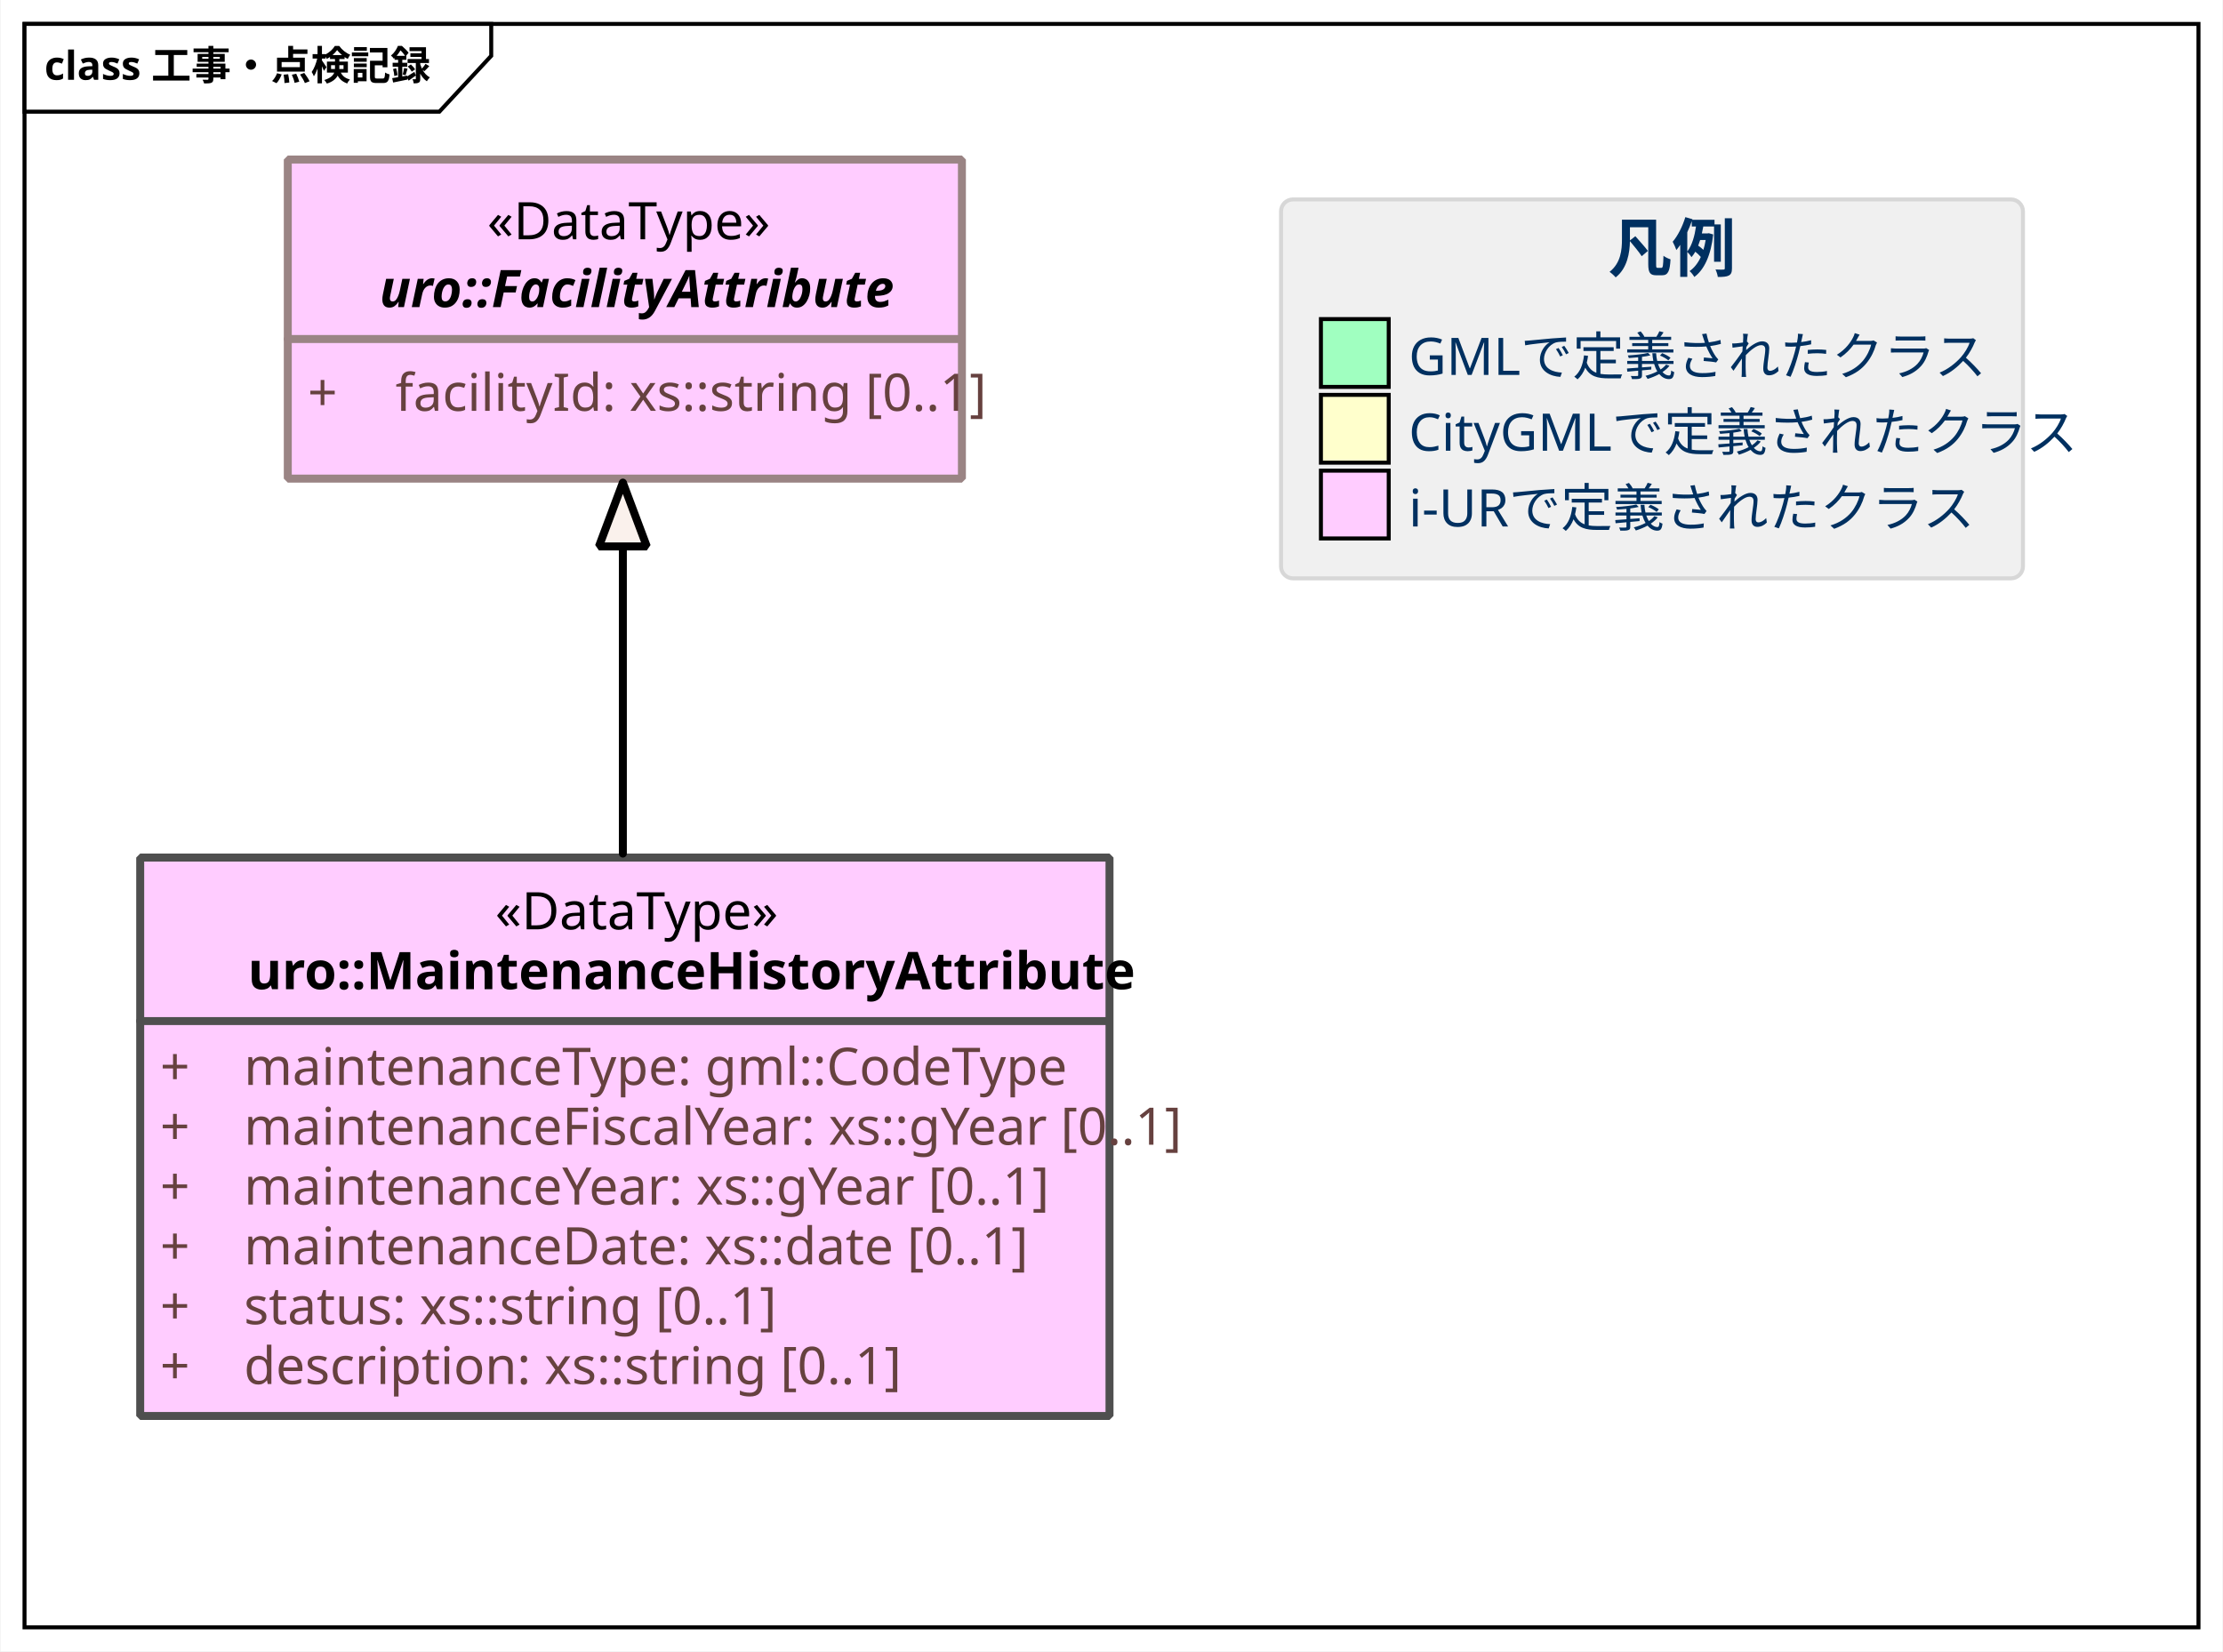
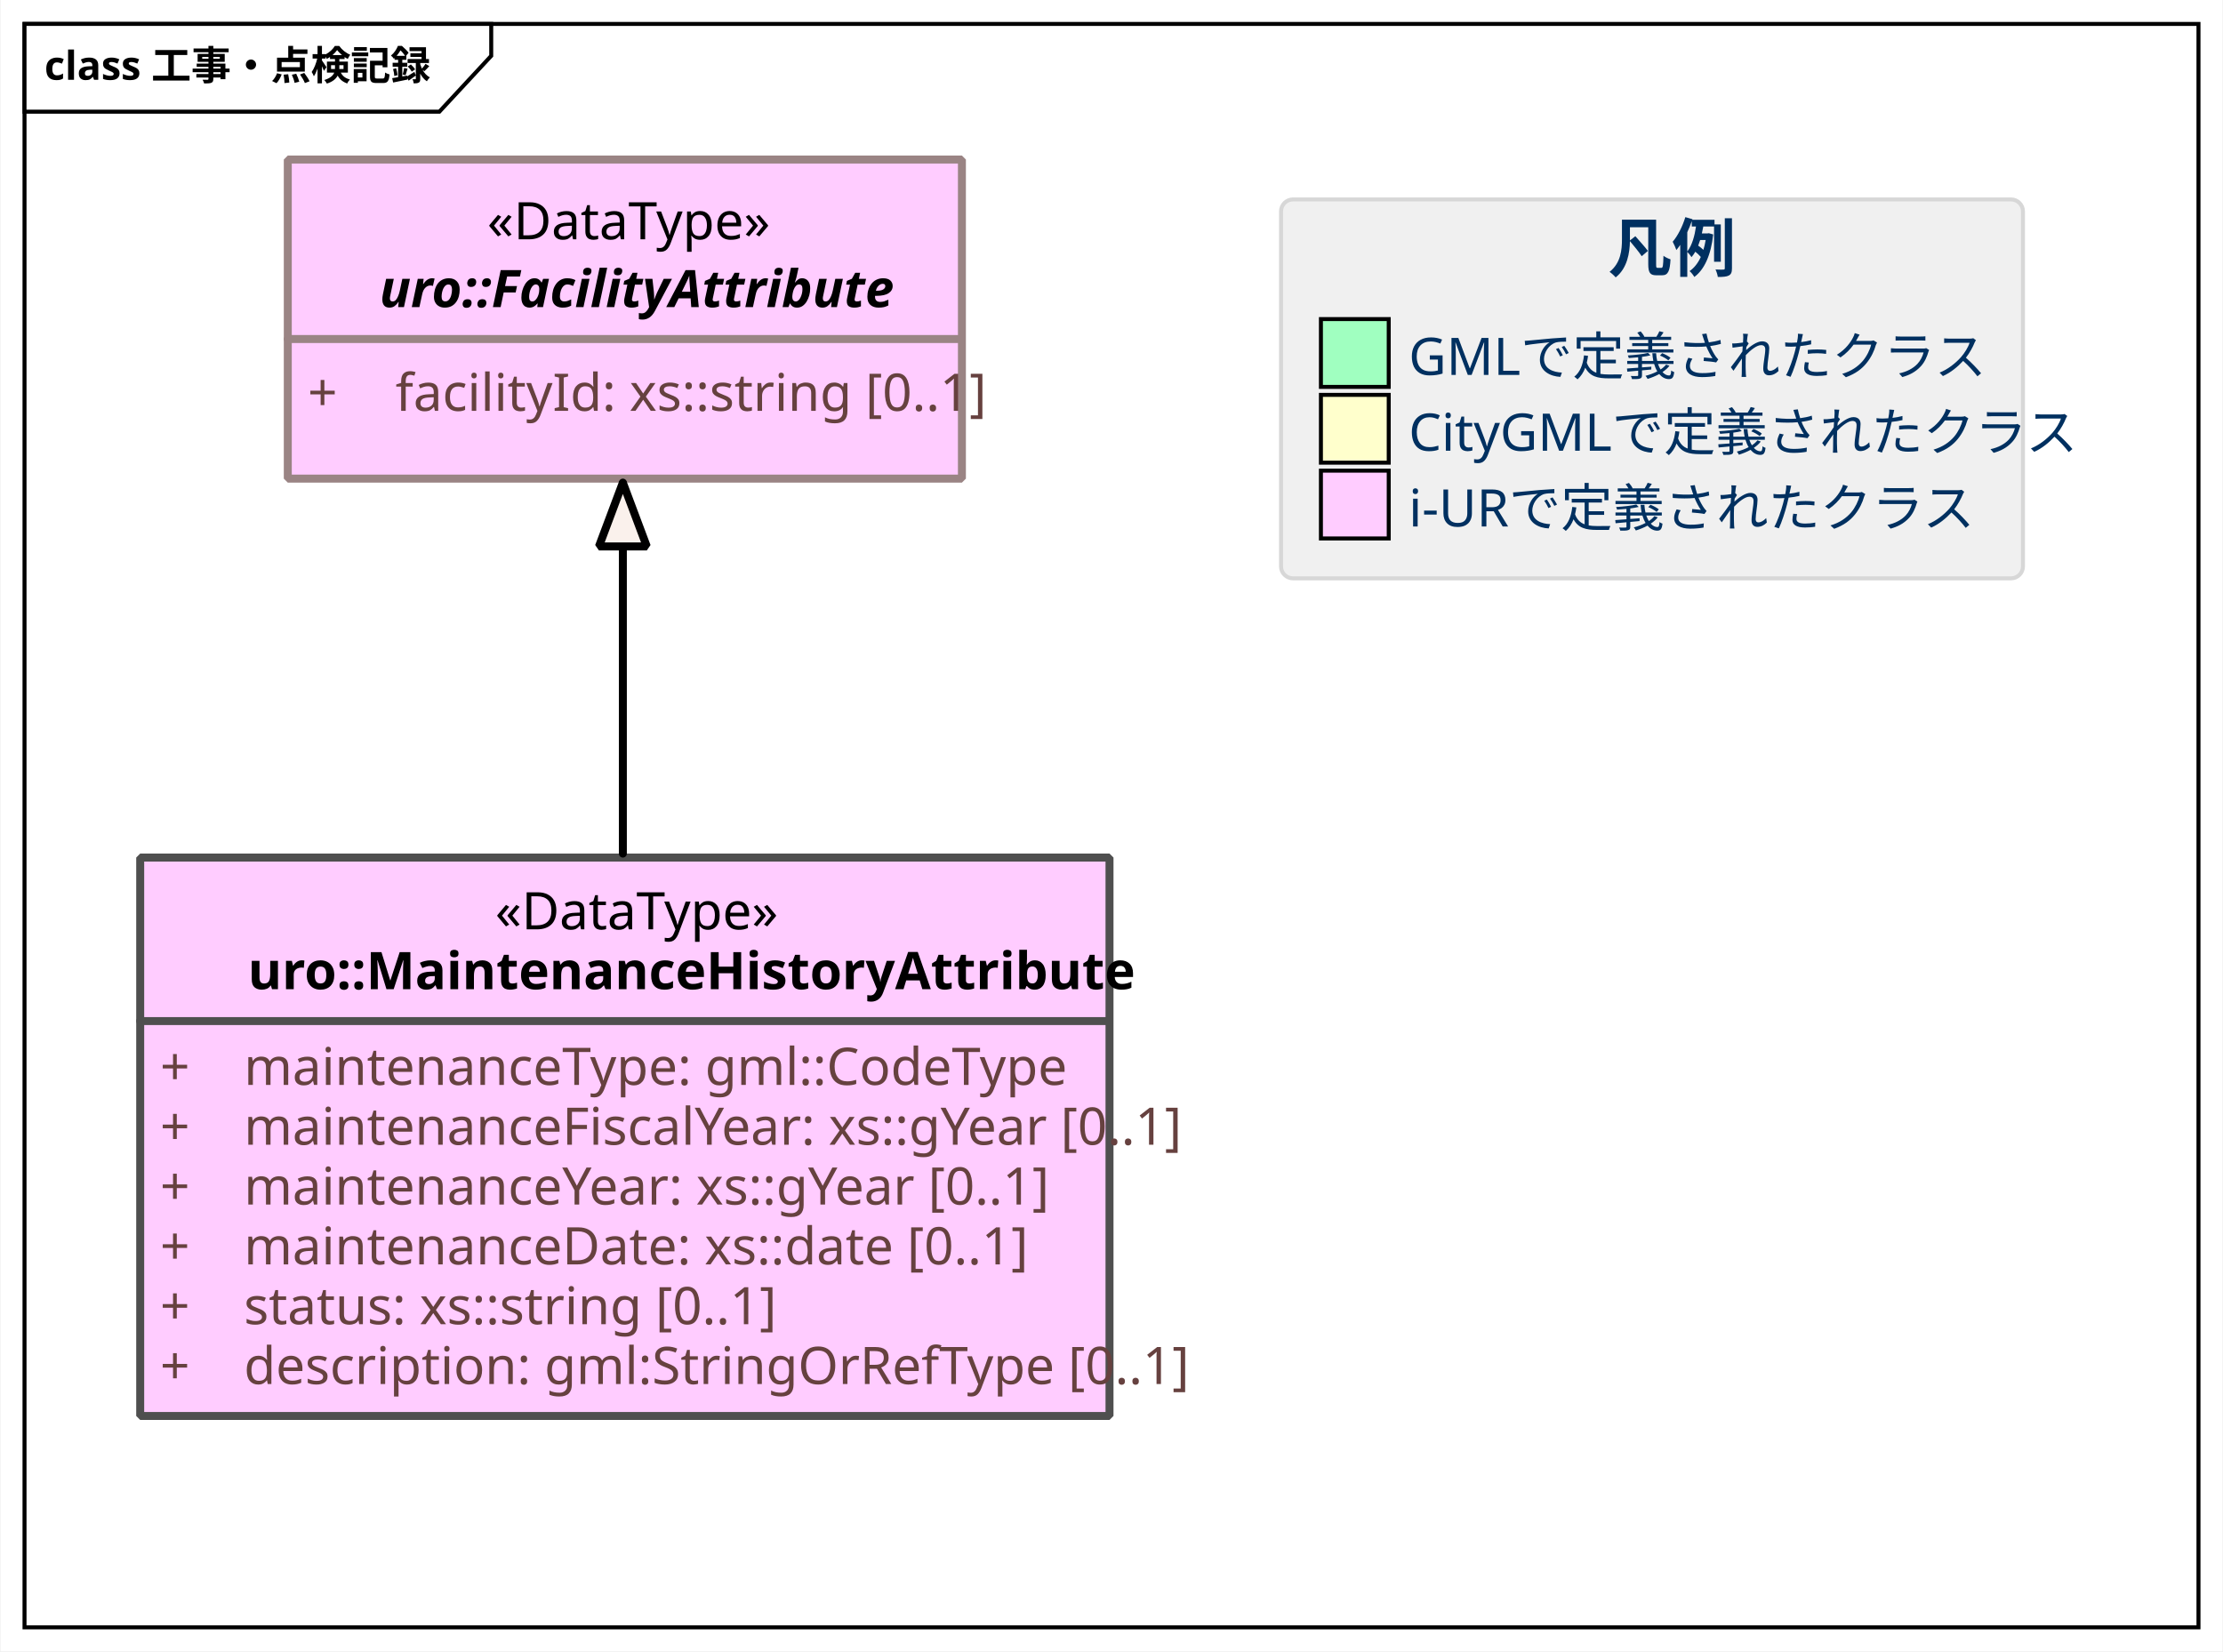
<svg xmlns="http://www.w3.org/2000/svg" width="14.74cm" height="10.95cm" viewBox="0 0 557 414">
  <g style="fill:#FFFFFF;fill-opacity:1.00;">
    <rect x="0" y="0" width="557" height="414" shape-rendering="auto" />
  </g>
  <g style="stroke-width:1;stroke-linecap:square;stroke-linejoin:miter; fill:#000000;fill-opacity:0.00; stroke:#000000; stroke-opacity:1.00">
    <path d="M 6 6 L 6 408 L 551 408 L 551 6 L 6 6" shape-rendering="auto" />
  </g>
  <g style="stroke-width:1;stroke-linecap:square;stroke-linejoin:miter; fill:#FFFFFF;fill-opacity:1.00; stroke:#000000; stroke-opacity:1.00">
    <polygon points="6 28 110 28 123 14 123 6 6 6 6 28" shape-rendering="auto" style="fill-rule:evenodd;" />
  </g>
  <g style="stroke-width:1;stroke-linecap:square;stroke-linejoin:miter; fill:#000000;fill-opacity:1.00; stroke:#000000; stroke-opacity:0.00">
    <text x="11.00" y="20.00" textLength="97" style="font-family:メイリオ; font-weight:700; font-style:normal; font-size:10px; fill:#000000;fill-opacity:1.00; stroke:#000000; stroke-opacity:0.00 stroke-width:0; white-space: pre;" xml:space="preserve" transform="rotate(-0.00 11.00 20.00)">class 工事・点検記録</text>
  </g>
  <g style="stroke-width:1;stroke-linecap:square;stroke-linejoin:miter; fill:#F0F0F0;fill-opacity:1.00; stroke:#D7D7D7; stroke-opacity:1.00">
    <rect x="321" y="50" width="186" height="95" rx="3.00" shape-rendering="auto" />
  </g>
  <g style="stroke-width:1;stroke-linecap:square;stroke-linejoin:miter; fill:#A0FFC0;fill-opacity:1.00; stroke:#000000; stroke-opacity:1.00">
    <rect x="331" y="80" width="17" height="17" rx="0.00" shape-rendering="auto" />
  </g>
  <g style="stroke-width:1;stroke-linecap:square;stroke-linejoin:miter; fill:#003060;fill-opacity:1.00; stroke:#000000; stroke-opacity:0.00">
    <text x="353.00" y="94.00" textLength="123" style="font-family:Yu Gothic UI; font-weight:400; font-style:normal; font-size:13px; fill:#003060;fill-opacity:1.00; stroke:#000000; stroke-opacity:0.00 stroke-width:0; white-space: pre;" xml:space="preserve" transform="rotate(-0.00 353.00 94.00)">GMLで定義されたクラス</text>
  </g>
  <g style="stroke-width:1;stroke-linecap:square;stroke-linejoin:miter; fill:#FFFFCC;fill-opacity:1.00; stroke:#000000; stroke-opacity:1.00">
    <rect x="331" y="99" width="17" height="17" rx="0.00" shape-rendering="auto" />
  </g>
  <g style="stroke-width:1;stroke-linecap:square;stroke-linejoin:miter; fill:#003060;fill-opacity:1.00; stroke:#000000; stroke-opacity:0.00">
    <text x="353.00" y="113.00" textLength="144" style="font-family:Yu Gothic UI; font-weight:400; font-style:normal; font-size:13px; fill:#003060;fill-opacity:1.00; stroke:#000000; stroke-opacity:0.00 stroke-width:0; white-space: pre;" xml:space="preserve" transform="rotate(-0.00 353.00 113.00)">CityGMLで定義されたクラス</text>
  </g>
  <g style="stroke-width:1;stroke-linecap:square;stroke-linejoin:miter; fill:#FFCCFF;fill-opacity:1.00; stroke:#000000; stroke-opacity:1.00">
    <rect x="331" y="118" width="17" height="17" rx="0.00" shape-rendering="auto" />
  </g>
  <g style="stroke-width:1;stroke-linecap:square;stroke-linejoin:miter; fill:#003060;fill-opacity:1.00; stroke:#000000; stroke-opacity:0.00">
    <text x="353.00" y="132.00" textLength="121" style="font-family:Yu Gothic UI; font-weight:400; font-style:normal; font-size:13px; fill:#003060;fill-opacity:1.00; stroke:#000000; stroke-opacity:0.00 stroke-width:0; white-space: pre;" xml:space="preserve" transform="rotate(-0.00 353.00 132.00)">i-URで定義されたクラス</text>
    <text x="403.00" y="68.00" textLength="22" style="font-family:メイリオ; font-weight:700; font-style:normal; font-size:16px; fill:#003060;fill-opacity:1.00; stroke:#000000; stroke-opacity:0.00 stroke-width:0; white-space: pre;" xml:space="preserve" transform="rotate(-0.00 403.00 68.00)">凡例</text>
  </g>
  <g style="stroke-width:2;stroke-linecap:round;stroke-linejoin:bevel; fill:#FFCCFF;fill-opacity:1.00; stroke:#9A8484; stroke-opacity:1.00">
    <rect x="72" y="40" width="169" height="80" rx="0.00" shape-rendering="auto" />
  </g>
  <g style="stroke-width:1;stroke-linecap:round;stroke-linejoin:bevel; fill:#000000;fill-opacity:1.00; stroke:#000000; stroke-opacity:0.00">
    <text x="122.00" y="60.00" textLength="69" style="font-family:Yu Gothic UI; font-weight:400; font-style:normal; font-size:13px; fill:#000000;fill-opacity:1.00; stroke:#000000; stroke-opacity:0.00 stroke-width:0; white-space: pre;" xml:space="preserve" transform="rotate(-0.00 122.00 60.00)">«DataType»</text>
    <text x="95.00" y="77.00" textLength="123" style="font-family:Yu Gothic UI; font-weight:700; font-style:italic; font-size:13px; fill:#000000;fill-opacity:1.00; stroke:#000000; stroke-opacity:0.00 stroke-width:0; white-space: pre;" xml:space="preserve" transform="rotate(-0.00 95.00 77.00)">uro::FacilityAttribute</text>
  </g>
  <g style="stroke-width:2;stroke-linecap:round;stroke-linejoin:bevel; fill:#000000;fill-opacity:0.00; stroke:#9A8484; stroke-opacity:1.00">
    <path d="M 72 85 L 240 85" shape-rendering="auto" />
  </g>
  <g style="stroke-width:1;stroke-linecap:round;stroke-linejoin:bevel; fill:#66413F;fill-opacity:1.00; stroke:#000000; stroke-opacity:0.00">
    <text x="77.00" y="103.00" textLength="13" style="font-family:Yu Gothic UI; font-weight:400; font-style:normal; font-size:13px; fill:#66413F;fill-opacity:1.00; stroke:#000000; stroke-opacity:0.00 stroke-width:0; white-space: pre;" xml:space="preserve" transform="rotate(-0.00 77.00 103.00)">+ </text>
    <text x="99.00" y="103.00" textLength="137" style="font-family:Yu Gothic UI; font-weight:400; font-style:normal; font-size:13px; fill:#66413F;fill-opacity:1.00; stroke:#000000; stroke-opacity:0.00 stroke-width:0; white-space: pre;" xml:space="preserve" transform="rotate(-0.00 99.00 103.00)">facilityId: xs::string [0..1]</text>
  </g>
  <g style="stroke-width:2;stroke-linecap:round;stroke-linejoin:bevel; fill:#FFCCFF;fill-opacity:1.00; stroke:#4F4F4F; stroke-opacity:1.00">
    <rect x="35" y="215" width="243" height="140" rx="0.00" shape-rendering="auto" />
  </g>
  <g style="stroke-width:1;stroke-linecap:round;stroke-linejoin:bevel; fill:#000000;fill-opacity:1.00; stroke:#000000; stroke-opacity:0.00">
    <text x="124.00" y="233.00" textLength="65" style="font-family:Calibri; font-weight:400; font-style:normal; font-size:13px; fill:#000000;fill-opacity:1.00; stroke:#000000; stroke-opacity:0.00 stroke-width:0; white-space: pre;" xml:space="preserve" transform="rotate(-0.00 124.00 233.00)">«DataType»</text>
    <text x="62.00" y="248.00" textLength="189" style="font-family:Calibri; font-weight:700; font-style:normal; font-size:13px; fill:#000000;fill-opacity:1.00; stroke:#000000; stroke-opacity:0.00 stroke-width:0; white-space: pre;" xml:space="preserve" transform="rotate(-0.00 62.00 248.00)">uro::MaintenanceHistoryAttribute</text>
  </g>
  <g style="stroke-width:2;stroke-linecap:round;stroke-linejoin:bevel; fill:#000000;fill-opacity:0.00; stroke:#4F4F4F; stroke-opacity:1.00">
    <path d="M 35 256 L 277 256" shape-rendering="auto" />
  </g>
  <g style="stroke-width:1;stroke-linecap:round;stroke-linejoin:bevel; fill:#66413F;fill-opacity:1.00; stroke:#000000; stroke-opacity:0.00">
    <text x="40.00" y="272.00" textLength="9" style="font-family:Calibri; font-weight:400; font-style:normal; font-size:13px; fill:#66413F;fill-opacity:1.00; stroke:#000000; stroke-opacity:0.00 stroke-width:0; white-space: pre;" xml:space="preserve" transform="rotate(-0.00 40.00 272.00)">+ </text>
    <text x="61.00" y="272.00" textLength="180" style="font-family:Calibri; font-weight:400; font-style:normal; font-size:13px; fill:#66413F;fill-opacity:1.00; stroke:#000000; stroke-opacity:0.00 stroke-width:0; white-space: pre;" xml:space="preserve" transform="rotate(-0.00 61.00 272.00)">maintenanceType: gml::CodeType</text>
    <text x="40.00" y="287.00" textLength="9" style="font-family:Calibri; font-weight:400; font-style:normal; font-size:13px; fill:#66413F;fill-opacity:1.00; stroke:#000000; stroke-opacity:0.00 stroke-width:0; white-space: pre;" xml:space="preserve" transform="rotate(-0.00 40.00 287.00)">+ </text>
    <text x="61.00" y="287.00" textLength="213" style="font-family:Calibri; font-weight:400; font-style:normal; font-size:13px; fill:#66413F;fill-opacity:1.00; stroke:#000000; stroke-opacity:0.00 stroke-width:0; white-space: pre;" xml:space="preserve" transform="rotate(-0.00 61.00 287.00)">maintenanceFiscalYear: xs::gYear [0..1]</text>
    <text x="40.00" y="302.00" textLength="9" style="font-family:Calibri; font-weight:400; font-style:normal; font-size:13px; fill:#66413F;fill-opacity:1.00; stroke:#000000; stroke-opacity:0.00 stroke-width:0; white-space: pre;" xml:space="preserve" transform="rotate(-0.00 40.00 302.00)">+ </text>
    <text x="61.00" y="302.00" textLength="180" style="font-family:Calibri; font-weight:400; font-style:normal; font-size:13px; fill:#66413F;fill-opacity:1.00; stroke:#000000; stroke-opacity:0.00 stroke-width:0; white-space: pre;" xml:space="preserve" transform="rotate(-0.00 61.00 302.00)">maintenanceYear: xs::gYear [0..1]</text>
    <text x="40.00" y="317.00" textLength="9" style="font-family:Calibri; font-weight:400; font-style:normal; font-size:13px; fill:#66413F;fill-opacity:1.00; stroke:#000000; stroke-opacity:0.00 stroke-width:0; white-space: pre;" xml:space="preserve" transform="rotate(-0.00 40.00 317.00)">+ </text>
    <text x="61.00" y="317.00" textLength="175" style="font-family:Calibri; font-weight:400; font-style:normal; font-size:13px; fill:#66413F;fill-opacity:1.00; stroke:#000000; stroke-opacity:0.00 stroke-width:0; white-space: pre;" xml:space="preserve" transform="rotate(-0.00 61.00 317.00)">maintenanceDate: xs::date [0..1]</text>
    <text x="40.00" y="332.00" textLength="9" style="font-family:Calibri; font-weight:400; font-style:normal; font-size:13px; fill:#66413F;fill-opacity:1.00; stroke:#000000; stroke-opacity:0.00 stroke-width:0; white-space: pre;" xml:space="preserve" transform="rotate(-0.00 40.00 332.00)">+ </text>
    <text x="61.00" y="332.00" textLength="121" style="font-family:Calibri; font-weight:400; font-style:normal; font-size:13px; fill:#66413F;fill-opacity:1.00; stroke:#000000; stroke-opacity:0.00 stroke-width:0; white-space: pre;" xml:space="preserve" transform="rotate(-0.00 61.00 332.00)">status: xs::string [0..1]</text>
    <text x="40.00" y="347.00" textLength="9" style="font-family:Calibri; font-weight:400; font-style:normal; font-size:13px; fill:#66413F;fill-opacity:1.00; stroke:#000000; stroke-opacity:0.00 stroke-width:0; white-space: pre;" xml:space="preserve" transform="rotate(-0.00 40.00 347.00)">+ </text>
-     <text x="61.00" y="347.00" textLength="150" style="font-family:Calibri; font-weight:400; font-style:normal; font-size:13px; fill:#66413F;fill-opacity:1.00; stroke:#000000; stroke-opacity:0.00 stroke-width:0; white-space: pre;" xml:space="preserve" transform="rotate(-0.00 61.00 347.00)">description: xs::string [0..1]</text>
+     <text x="61.00" y="347.00" textLength="211" style="font-family:Calibri; font-weight:400; font-style:normal; font-size:13px; fill:#66413F;fill-opacity:1.00; stroke:#000000; stroke-opacity:0.00 stroke-width:0; white-space: pre;" xml:space="preserve" transform="rotate(-0.00 61.00 347.00)">description: gml:StringOrRefType [0..1]</text>
  </g>
  <g style="stroke-width:2;stroke-linecap:round;stroke-linejoin:bevel; fill:#000000;fill-opacity:0.00; stroke:#000000; stroke-opacity:1.00">
    <path d="M 156 214 L 156 121" shape-rendering="auto" />
  </g>
  <g style="stroke-width:2;stroke-linecap:round;stroke-linejoin:bevel; fill:#FAF1EC;fill-opacity:1.00; stroke:#000000; stroke-opacity:1.00">
    <polygon points="162 137 150 137 156 121" shape-rendering="auto" style="fill-rule:evenodd;" />
  </g>
</svg>
